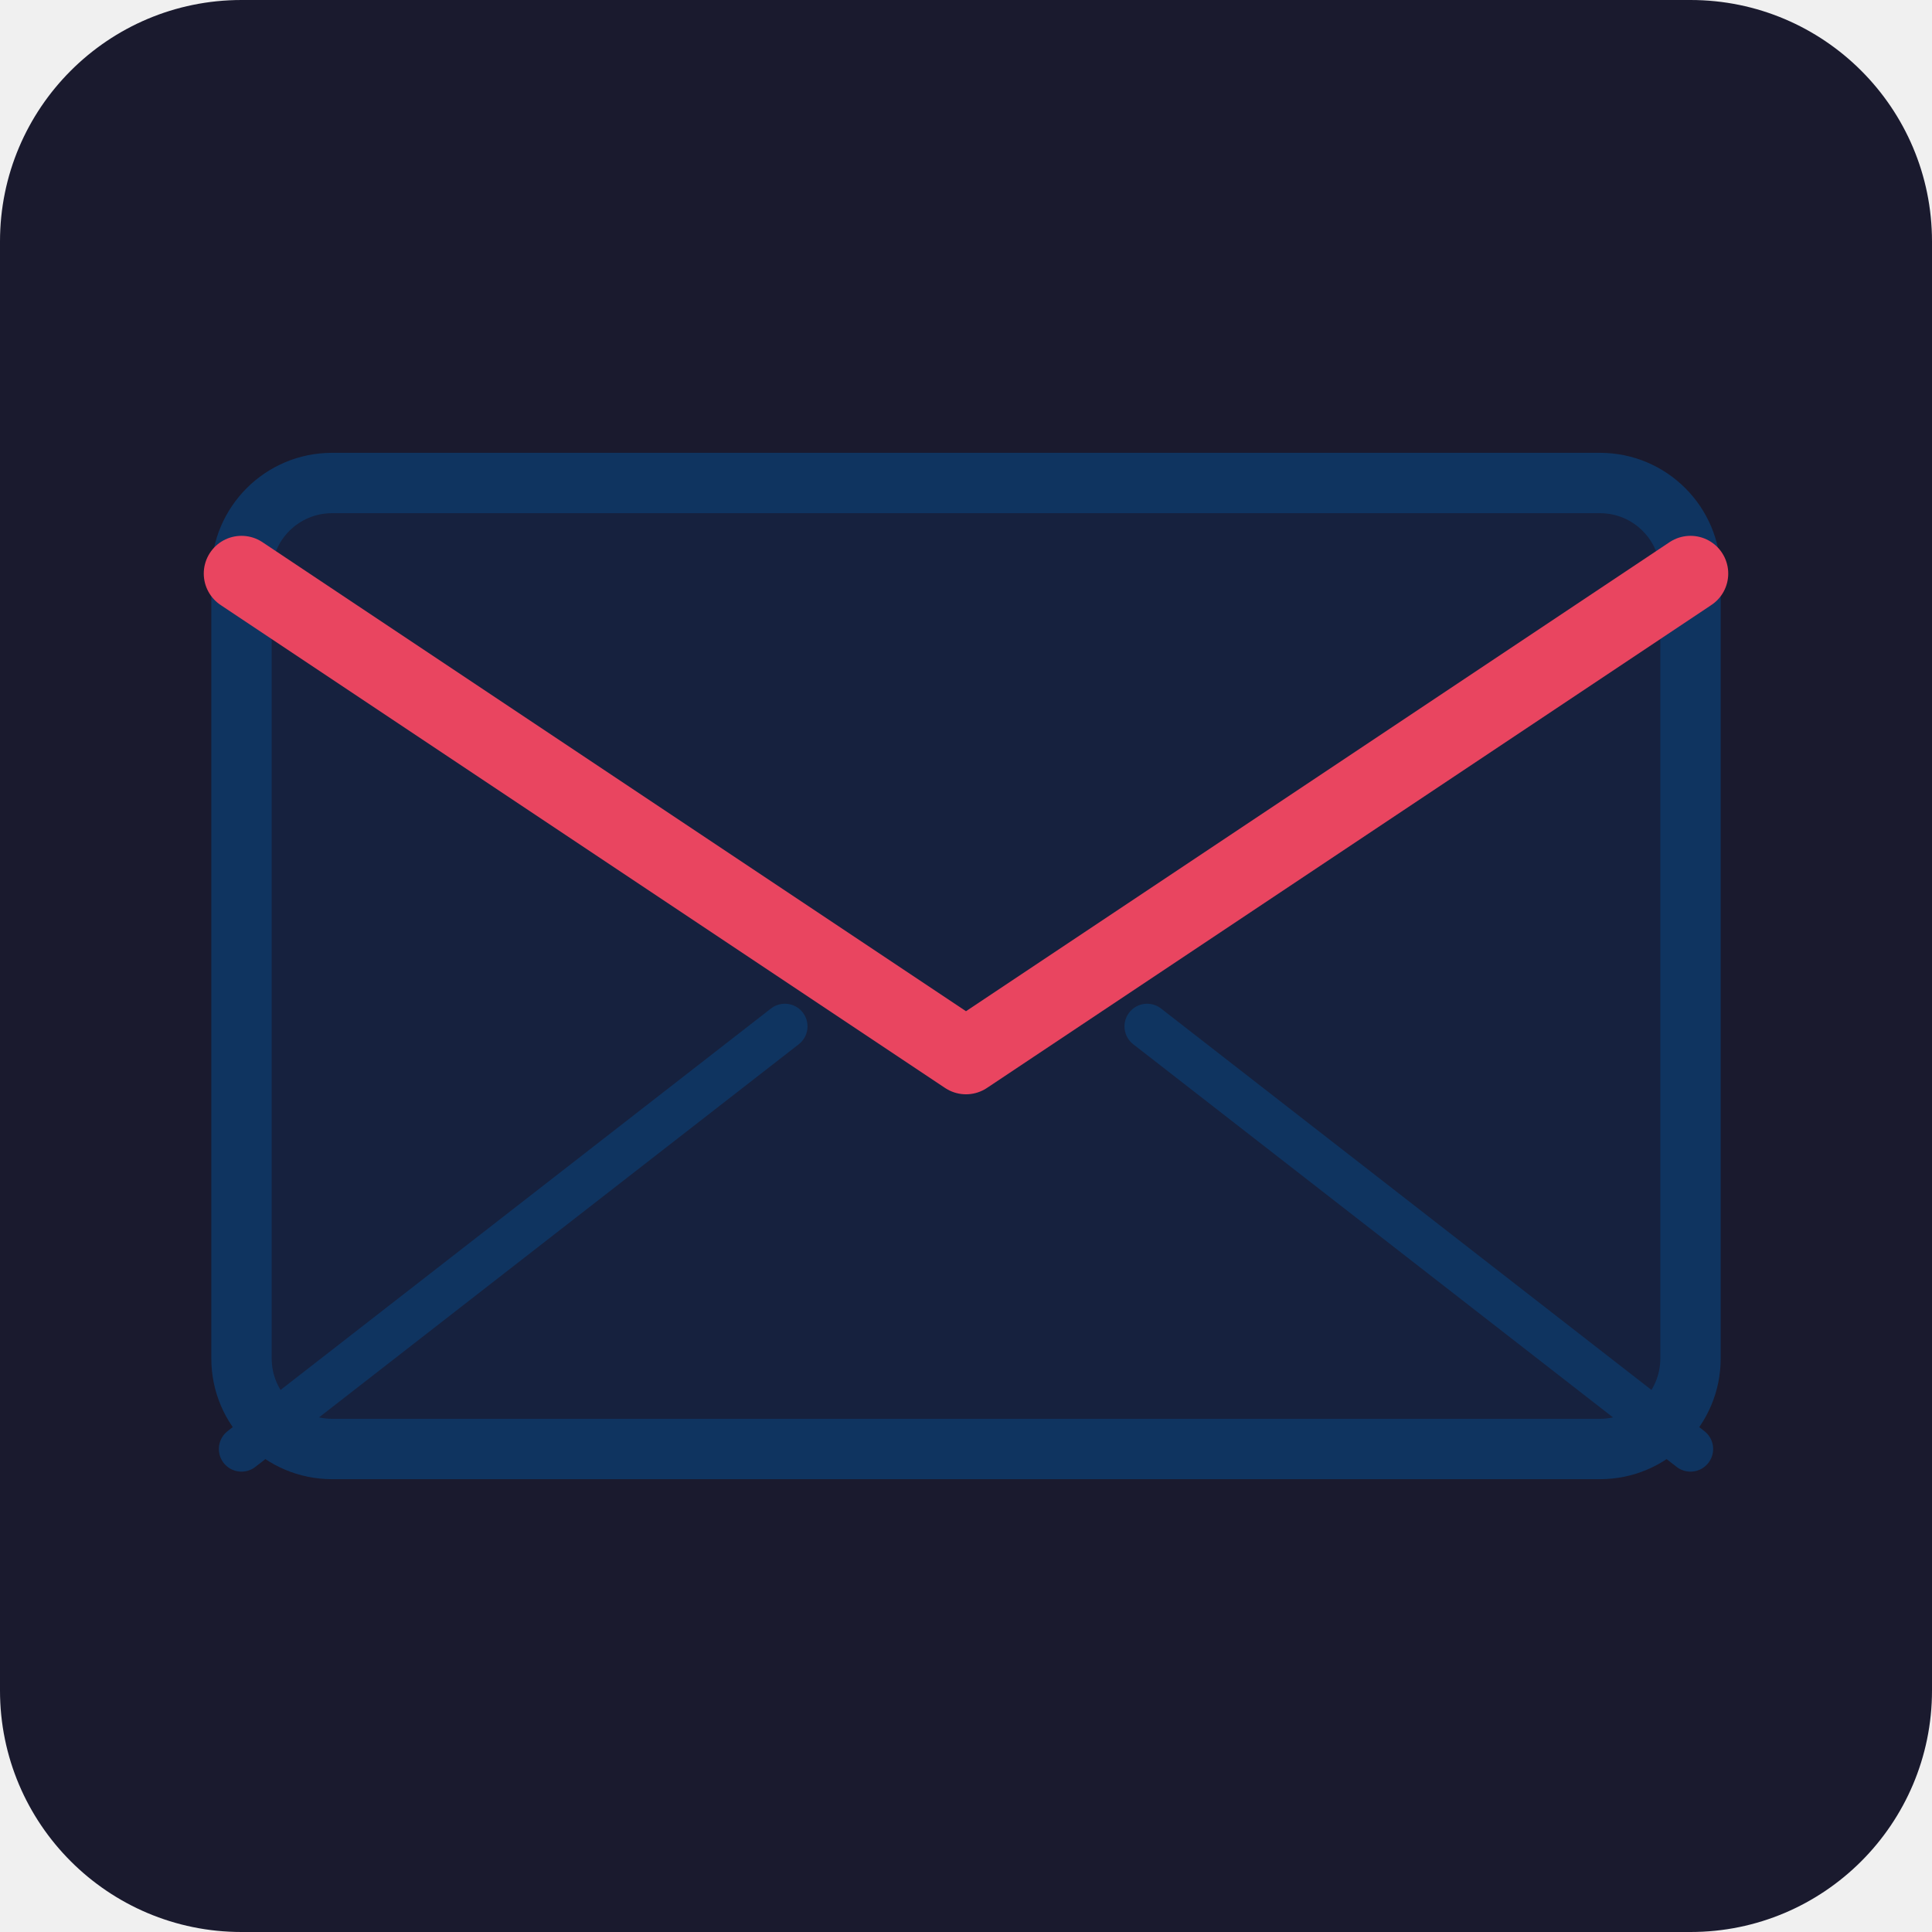
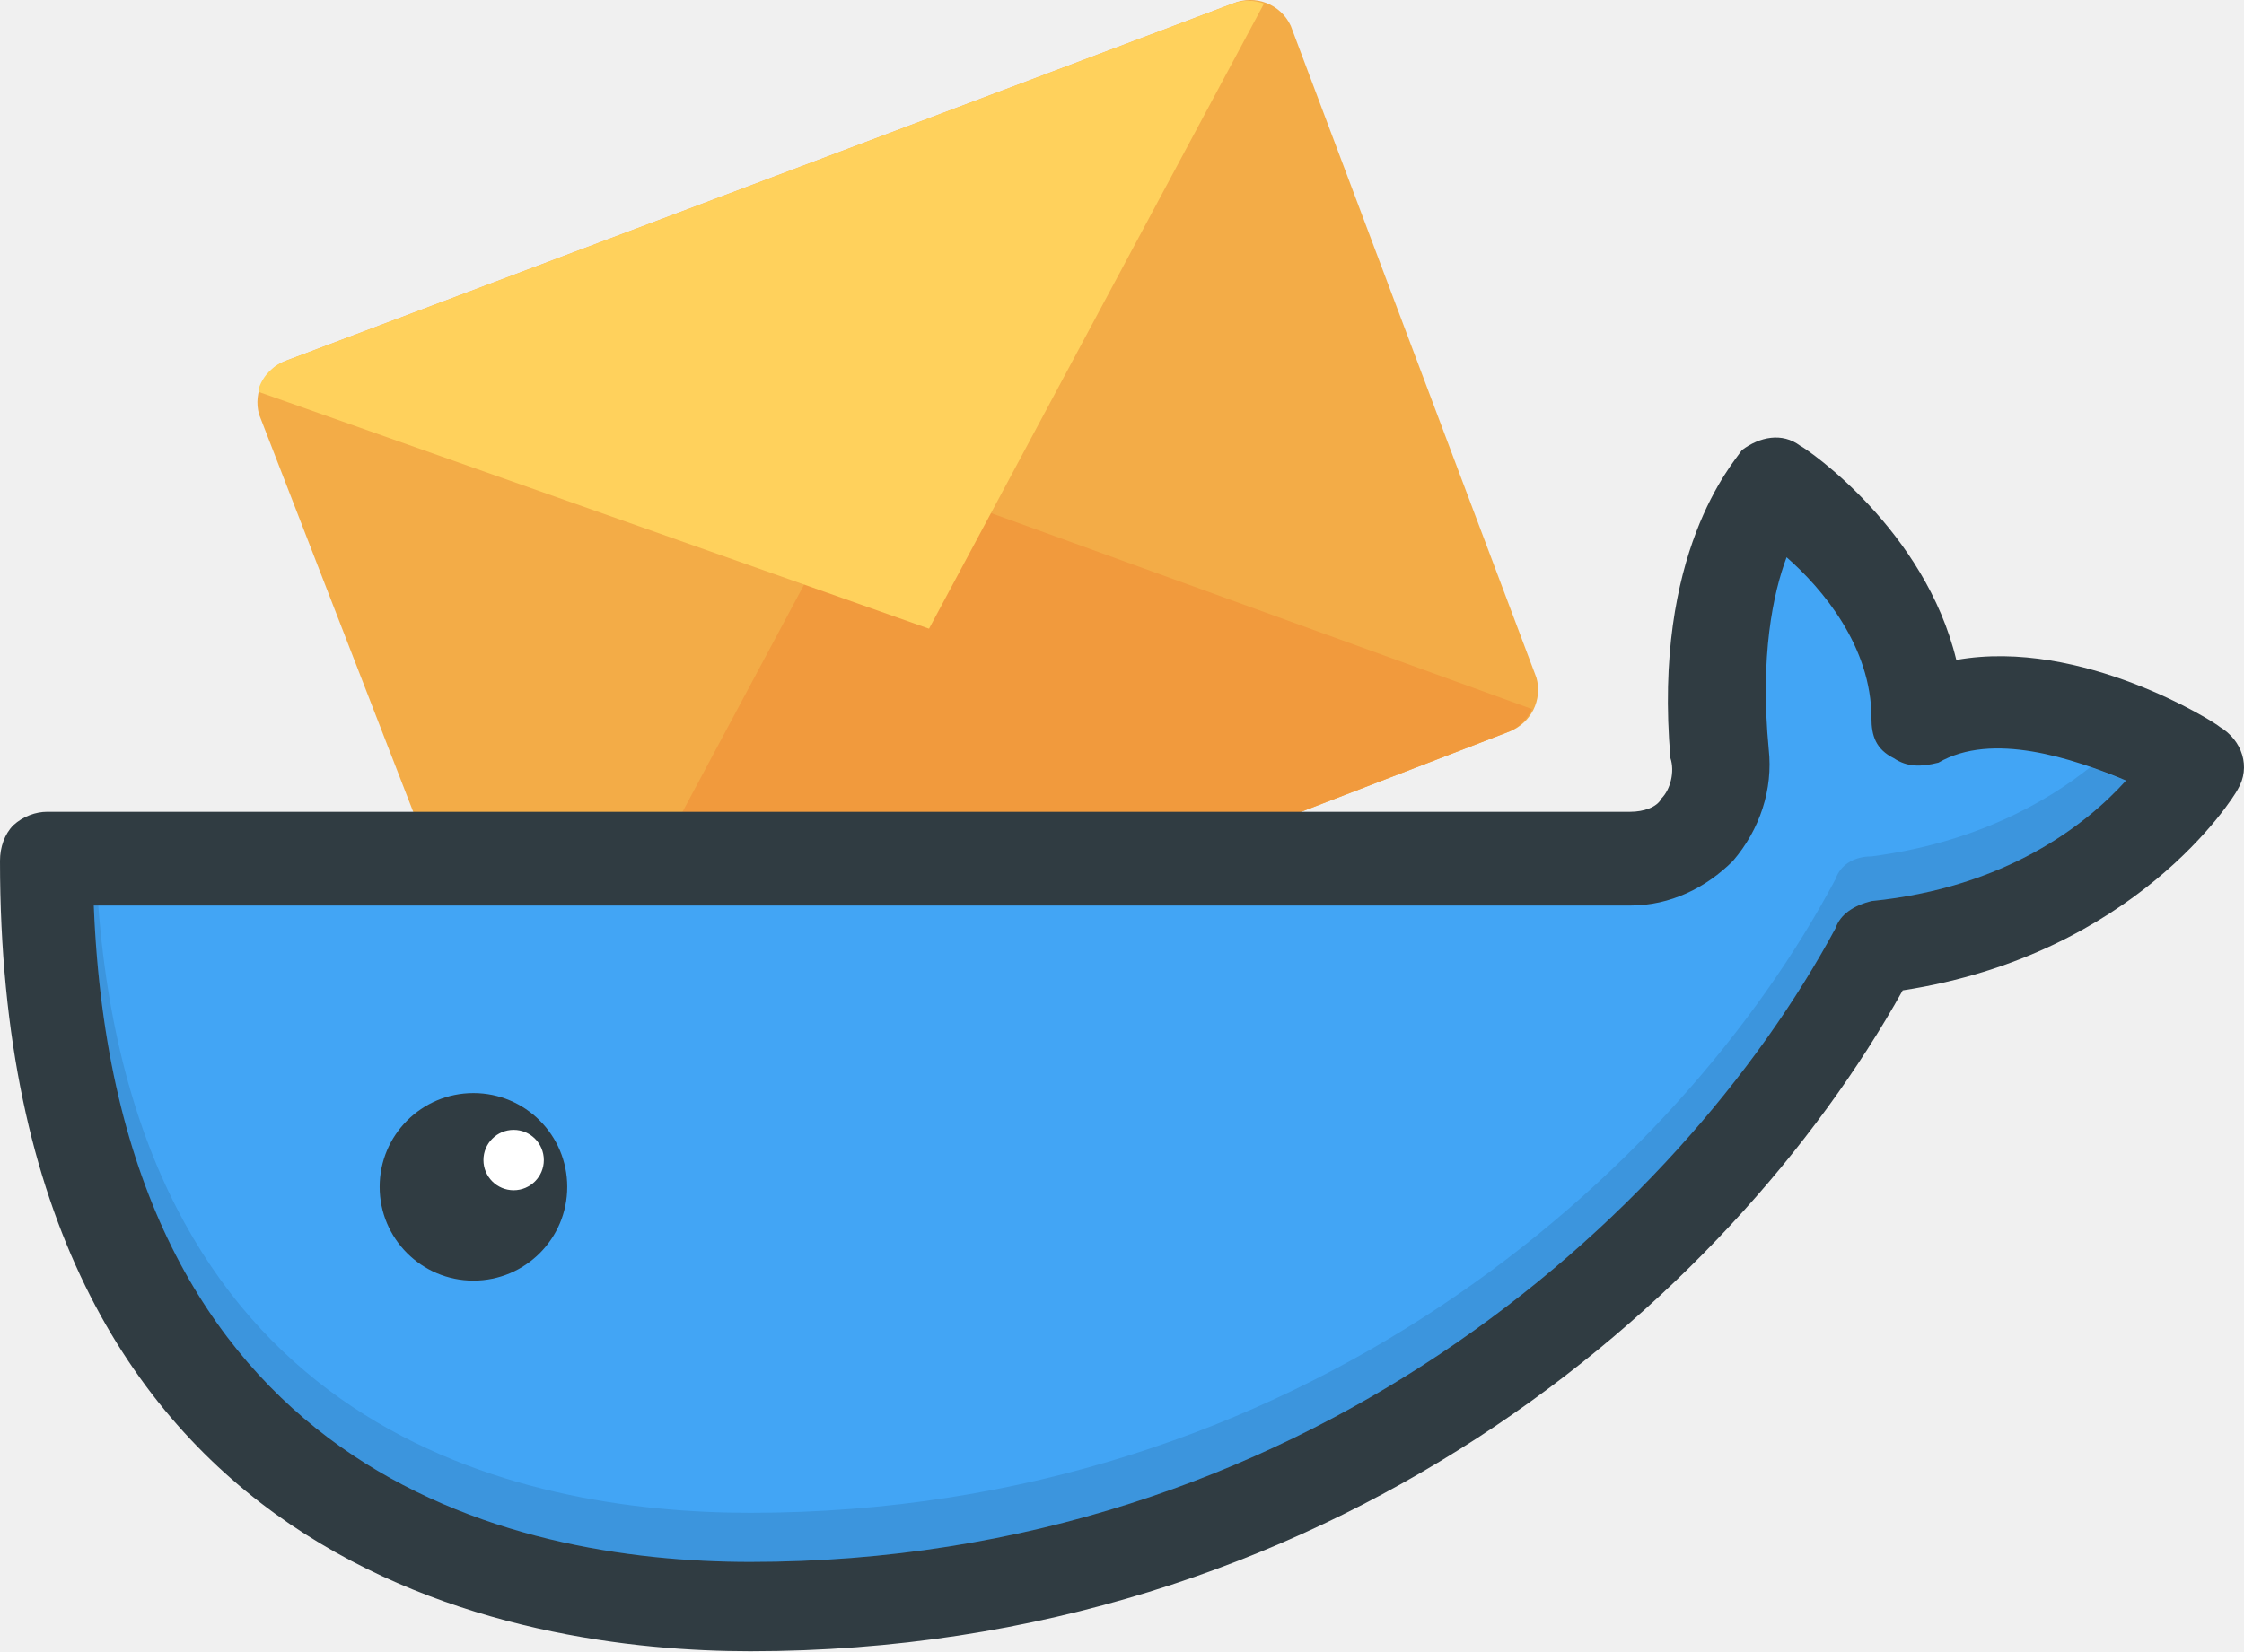
- <svg xmlns="http://www.w3.org/2000/svg" viewBox="0 0 64 64" fill="none">
-   <rect width="64" height="64" rx="8" fill="#1a1a2e" />
-   <rect x="8" y="16" width="48" height="32" rx="3" fill="#16213e" stroke="#0f3460" stroke-width="2" />
-   <path d="M8 19l24 16 24-16" stroke="#e94560" stroke-width="2.5" stroke-linecap="round" stroke-linejoin="round" fill="none" />
-   <path d="M8 48l18-14" stroke="#0f3460" stroke-width="1.5" stroke-linecap="round" />
-   <path d="M56 48l-18-14" stroke="#0f3460" stroke-width="1.5" stroke-linecap="round" />
+ <svg xmlns="http://www.w3.org/2000/svg" viewBox="26 299.2 502.41 369.8">
+   <path fill="#f3ac47" d="M122 490h172l70-27a10 10 0 0 0 6-12l-55-146a10 10 0 0 0-13-5L90 380a10 10 0 0 0-6 12z" />
+   <path fill="#f19a3d" d="m294 490 70-27a10 10 0 0 0 5-5l-149-54-46 86Z" />
+   <path fill="#ffd15c" d="m84 387 150 53 75-140a10 10 0 0 0-7 0L90 380a10 10 0 0 0-6 6z" />
+   <path fill="#303c42" d="M523 462c-1-1-31-20-59-15-7-29-33-47-35-48-4-3-9-2-13 1-2 3-20 23-16 69 1 3 0 7-2 9-1 2-4 3-7 3H36.6c-2.6 0-5.4 1-7.6 3-2 2-3 5-3 8 0 160 117 177 168 177 129 0 219-78 258-148 52-8 74-43 75-45 3-5 1-11-4-14" />
+   <path fill="#42a5f5" d="M445 501c-4 1-7 3-8 6-35 65-120 142-243 142-54 0-142-20-147-147h344c9 0 17-4 23-10 6-7 9-16 8-25-2-21 1-35 4-43 8 7 19 20 19 36 0 4 1 7 5 9 3 2 6 2 10 1 12-7 30-1 42 4-9 10-27 24-57 27" />
+   <path d="M445 491c-4 0-7 2-8 5-35 66-120 142-243 142-52 0-137-18-146-136h-1c5 127 93 147 147 147 123 0 208-77 243-142 1-3 4-5 8-6 30-3 48-17 57-27-3-1-5-2-8-3-10 8-26 17-49 20" opacity=".1" />
+   <circle cx="132" cy="565" r="21" fill="#303c42" />
+   <circle cx="141" cy="559" r="6.76" fill="#fff" />
</svg>
